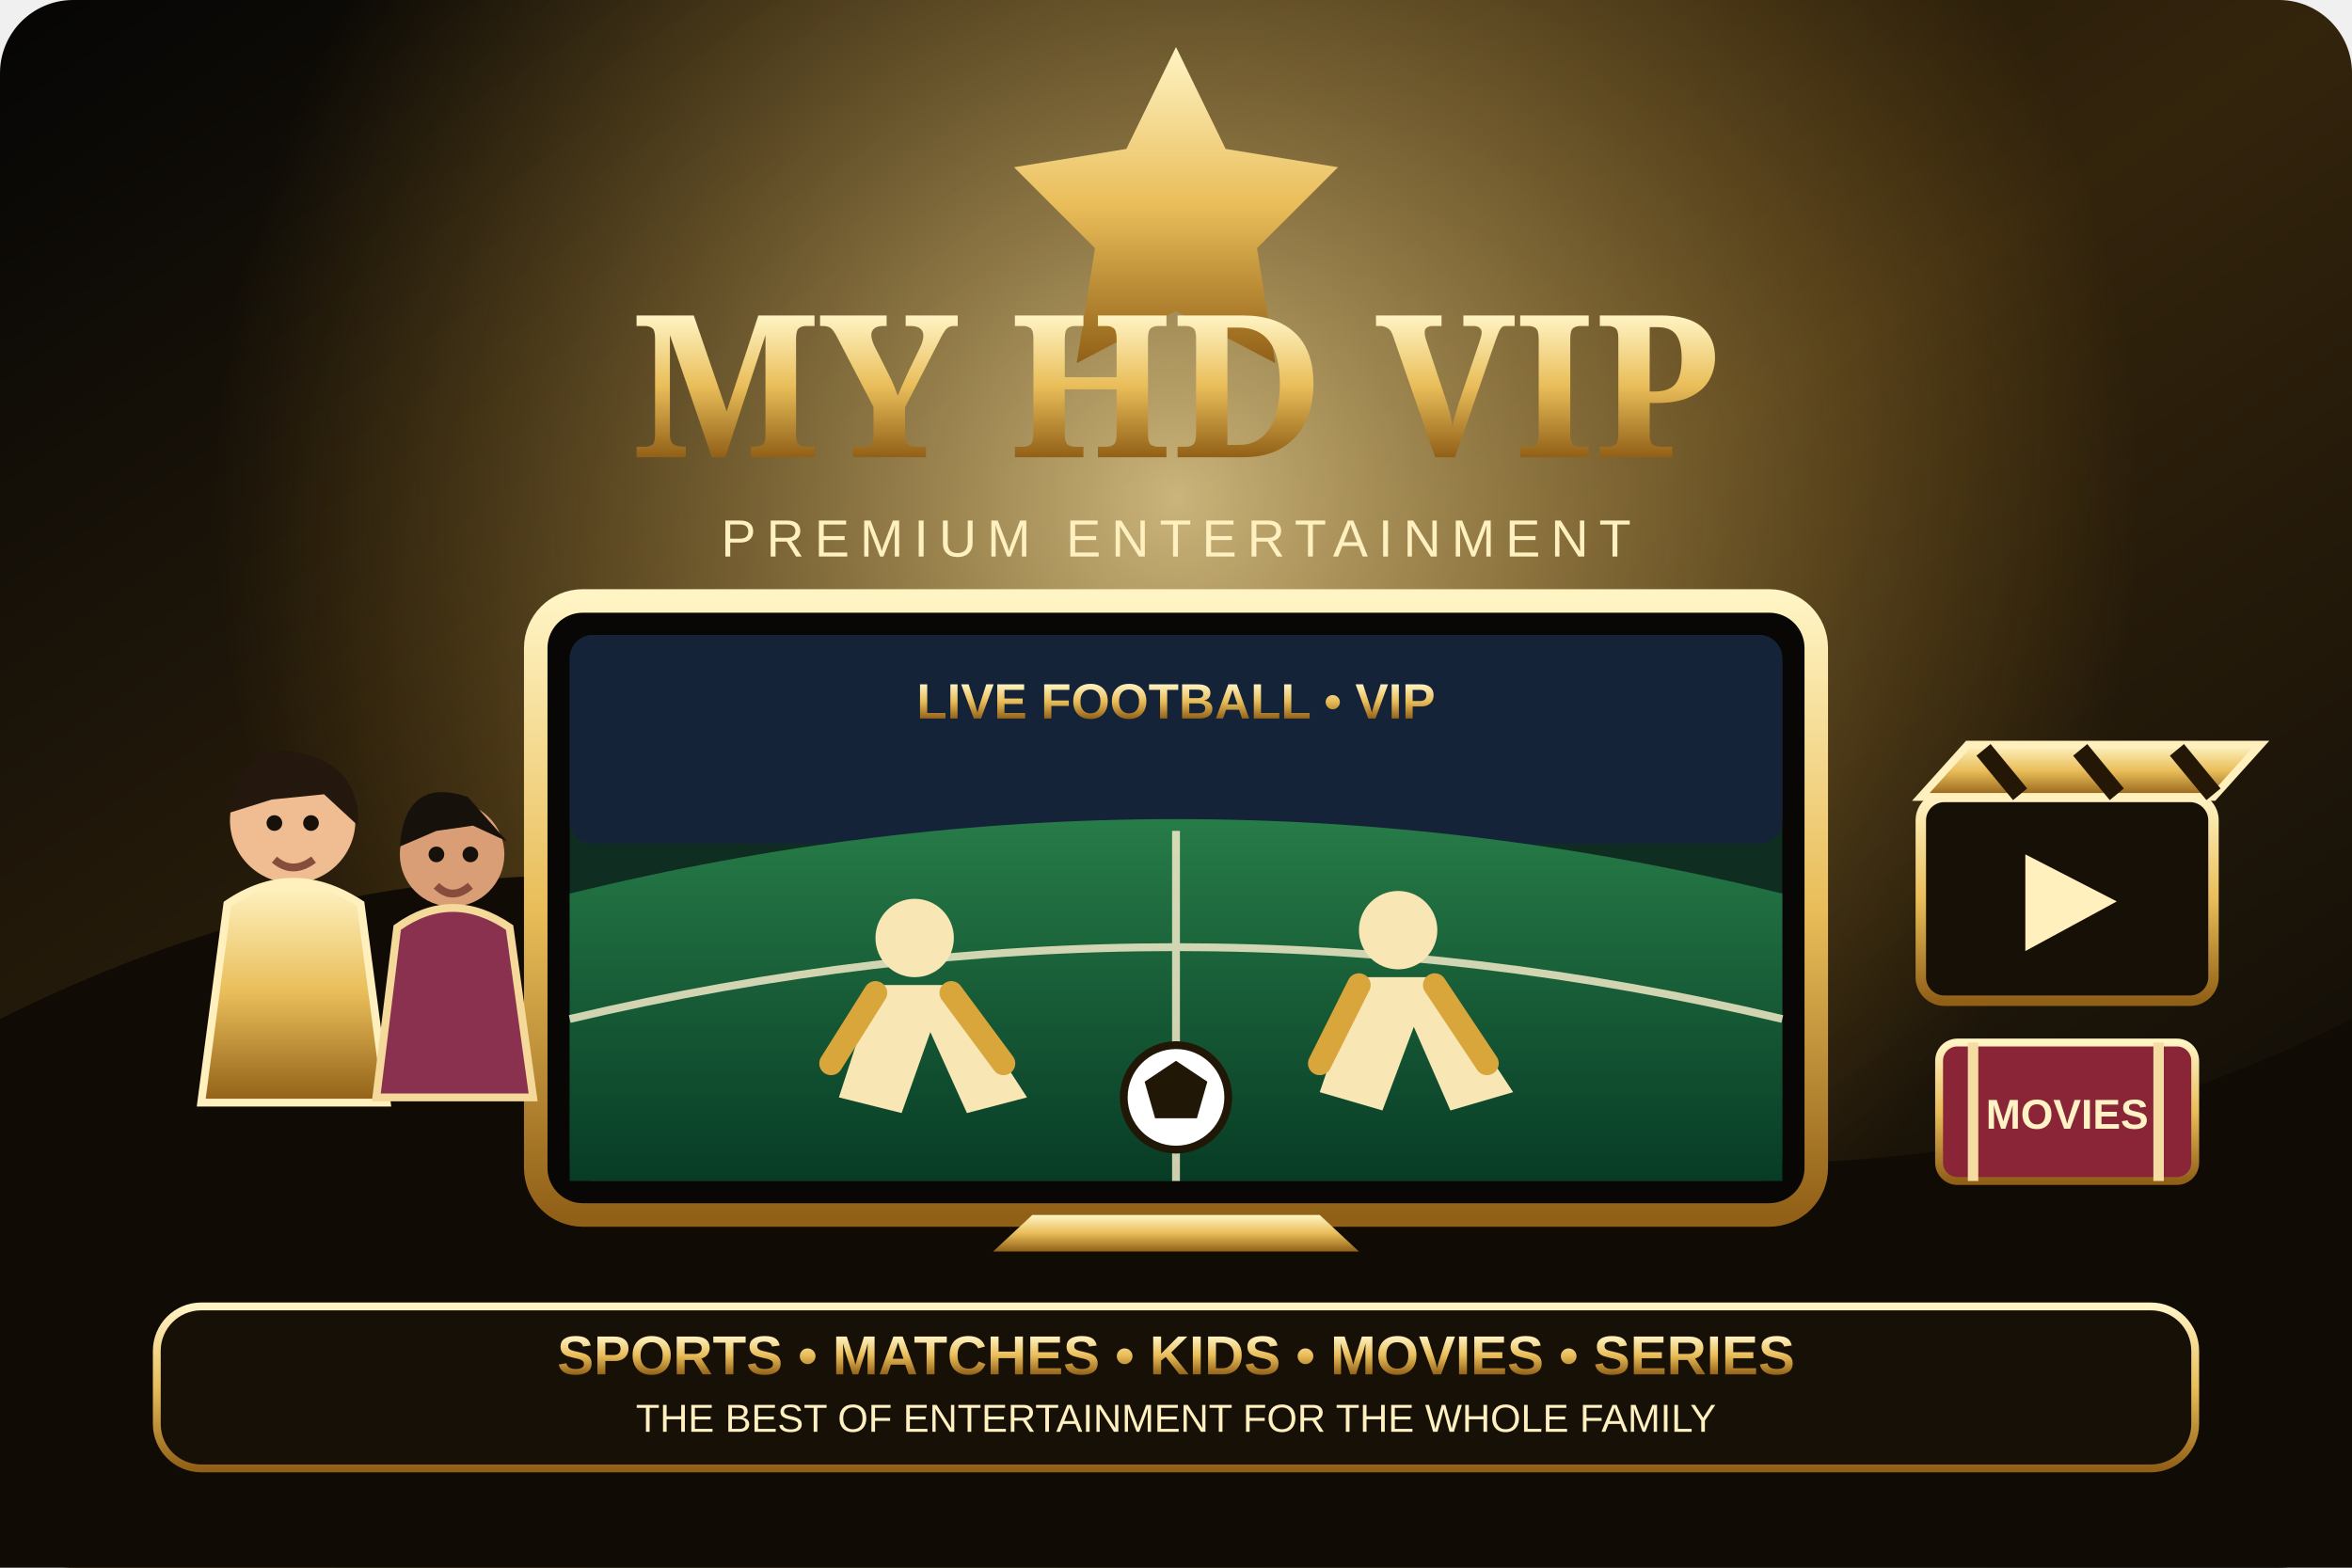
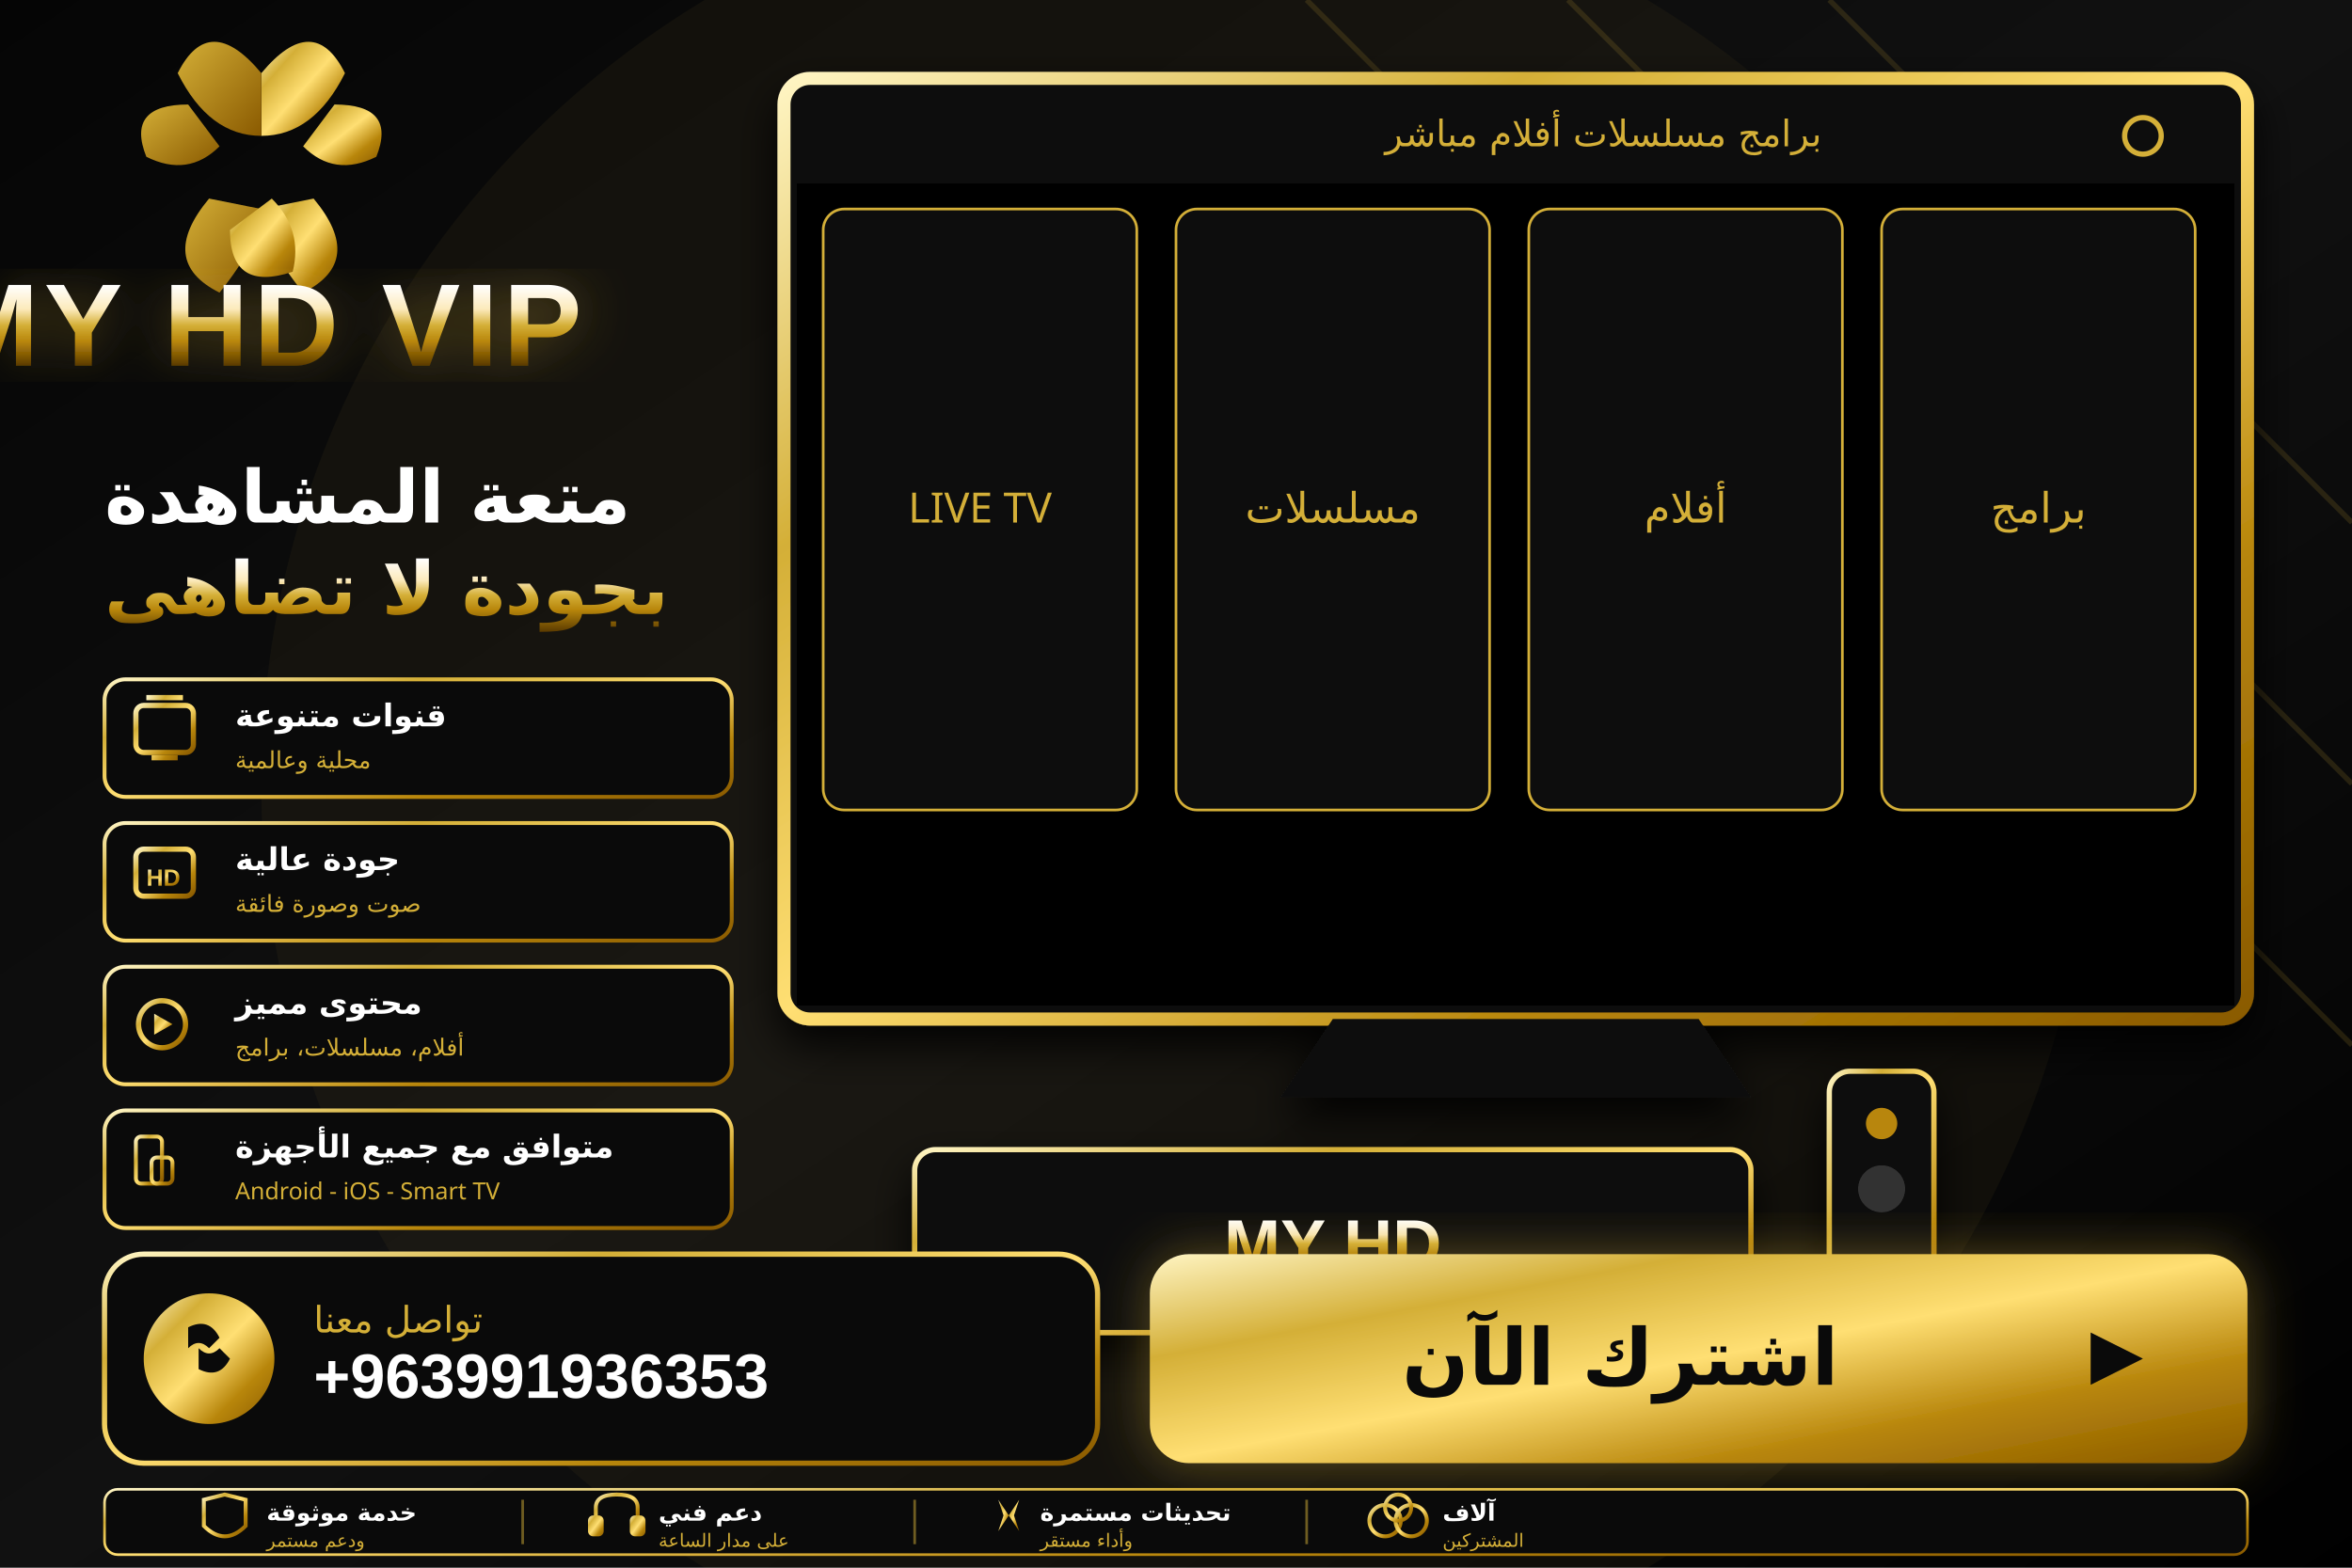
- <svg xmlns="http://www.w3.org/2000/svg" width="900" height="600" viewBox="0 0 900 600">
+ <svg xmlns="http://www.w3.org/2000/svg" viewBox="0 0 900 600" width="100%" height="100%">
  <defs>
-     <linearGradient id="g" x2="1" y2="1">
-       <stop stop-color="#050505" />
-       <stop offset=".5" stop-color="#33240c" />
-       <stop offset="1" stop-color="#050505" />
+     <linearGradient id="bgGrad" x1="0%" y1="0%" x2="100%" y2="100%">
+       <stop offset="0%" stop-color="#050505" />
+       <stop offset="50%" stop-color="#111111" />
+       <stop offset="100%" stop-color="#000000" />
    </linearGradient>
-     <radialGradient id="shine">
-       <stop stop-color="#ffe6a0" stop-opacity=".75" />
-       <stop offset="1" stop-color="#d39b2d" stop-opacity="0" />
-     </radialGradient>
-     <linearGradient id="gold" x2="0" y2="1">
-       <stop stop-color="#fff4c4" />
-       <stop offset=".5" stop-color="#e9bd59" />
-       <stop offset="1" stop-color="#916017" />
+     <linearGradient id="goldGrad" x1="0%" y1="0%" x2="100%" y2="100%">
+       <stop offset="0%" stop-color="#FFF5C3" />
+       <stop offset="25%" stop-color="#D4AF37" />
+       <stop offset="50%" stop-color="#FFDF73" />
+       <stop offset="75%" stop-color="#B8860B" />
+       <stop offset="100%" stop-color="#8A5A00" />
    </linearGradient>
-     <linearGradient id="field" x2="0" y2="1">
-       <stop stop-color="#277c48" />
-       <stop offset="1" stop-color="#073b25" />
+     <linearGradient id="goldDark" x1="0%" y1="0%" x2="100%" y2="100%">
+       <stop offset="0%" stop-color="#D4AF37" />
+       <stop offset="100%" stop-color="#8A5A00" />
    </linearGradient>
+     <linearGradient id="goldText" x1="0%" y1="0%" x2="0%" y2="100%">
+       <stop offset="0%" stop-color="#FFFFFF" />
+       <stop offset="30%" stop-color="#FCEABB" />
+       <stop offset="50%" stop-color="#D4AF37" />
+       <stop offset="70%" stop-color="#B8860B" />
+       <stop offset="100%" stop-color="#5A3A00" />
+     </linearGradient>
+     <filter id="glowGold" x="-20%" y="-20%" width="140%" height="140%">
+       <feDropShadow dx="0" dy="0" stdDeviation="10" flood-color="#D4AF37" flood-opacity="0.4" />
+     </filter>
+     <filter id="boxShadow" x="-10%" y="-10%" width="120%" height="120%">
+       <feDropShadow dx="0" dy="8" stdDeviation="8" flood-color="#000" flood-opacity="0.9" />
+     </filter>
  </defs>
-   <rect width="900" height="600" rx="28" fill="url(#g)" />
-   <circle cx="450" cy="190" r="370" fill="url(#shine)" />
-   <path d="M0 390Q220 280 450 390T900 390V600H0Z" fill="#100c05" />
-   <path d="M450 18L469 57L512 64L481 95L488 139L450 119L412 139L419 95L388 64L431 57Z" fill="url(#gold)" />
-   <text x="450" y="175" fill="url(#gold)" font-family="Georgia" font-size="76" font-weight="bold" text-anchor="middle">MY HD VIP</text>
-   <text x="450" y="213" fill="#fff0c0" font-family="Arial" font-size="20" text-anchor="middle" letter-spacing="4">PREMIUM ENTERTAINMENT</text>
-   <g transform="translate(205 230)">
-     <rect width="490" height="235" rx="18" fill="#080705" stroke="url(#gold)" stroke-width="9" />
-     <rect x="13" y="13" width="464" height="209" rx="9" fill="#102d22" />
-     <rect x="13" y="13" width="464" height="80" rx="9" fill="#142338" />
-     <text x="245" y="45" fill="url(#gold)" font-family="Arial" font-size="19" font-weight="bold" text-anchor="middle">LIVE FOOTBALL • VIP</text>
-     <path d="M13 112Q245 55 477 112V222H13Z" fill="url(#field)" />
-     <path d="M13 160Q245 105 477 160M245 88V222" fill="none" stroke="#fff3d0" stroke-width="3" opacity=".8" />
-     <g fill="#f8e7b5">
-       <circle cx="145" cy="129" r="15" />
-       <path d="M130 147L116 190L140 196L151 165L165 196L188 190L160 147Z" />
-       <circle cx="330" cy="126" r="15" />
-       <path d="M315 144L300 188L324 195L336 163L350 195L374 188L345 144Z" />
+   <rect width="100%" height="100%" fill="url(#bgGrad)" />
+   <path d="M 500 0 L 900 400 M 600 0 L 900 300 M 700 0 L 900 200" stroke="#D4AF37" stroke-width="2" opacity="0.15" />
+   <circle cx="450" cy="300" r="350" fill="#D4AF37" opacity="0.05" />
+   <g transform="translate(40, 30)">
+     <g transform="translate(60, 30) scale(0.8)">
+       <path d="M 0 -40 Q 25 -70 40 -40 Q 25 -10 0 -10 Z" fill="url(#goldGrad)" />
+       <path d="M 0 -40 Q -25 -70 -40 -40 Q -25 -10 0 -10 Z" fill="url(#goldDark)" />
+       <path d="M 35 -25 Q 65 -25 55 0 Q 35 10 20 -5 Z" fill="url(#goldGrad)" />
+       <path d="M -35 -25 Q -65 -25 -55 0 Q -35 10 -20 -5 Z" fill="url(#goldDark)" />
+       <path d="M 25 20 Q 50 50 20 65 Q 0 40 0 25 Z" fill="url(#goldGrad)" />
+       <path d="M -25 20 Q -50 50 -20 65 Q 0 40 0 25 Z" fill="url(#goldDark)" />
+       <path d="M -15 35 Q -15 65 15 55 Q 20 35 5 20 Z" fill="url(#goldGrad)" />
    </g>
-     <path d="M130 150L113 177M159 150L179 177M315 147L300 177M344 147L364 177" stroke="#d9a63c" stroke-width="9" stroke-linecap="round" />
-     <circle cx="245" cy="190" r="20" fill="#fff" stroke="#211707" stroke-width="3" />
-     <path d="M245 176L257 184L253 198H237L233 184Z" fill="#211707" />
-     <path d="M190 235H300L315 249H175Z" fill="url(#gold)" />
+     <text x="60" y="110" font-family="Arial, Helvetica, sans-serif" font-weight="900" font-size="45" fill="url(#goldText)" text-anchor="middle" letter-spacing="2" filter="url(#glowGold)">MY HD VIP</text>
+     <text x="0" y="170" font-family="Tahoma, Arial, sans-serif" font-weight="900" font-size="28" fill="#ffffff" text-anchor="start">متعة المشاهدة</text>
+     <text x="0" y="205" font-family="Tahoma, Arial, sans-serif" font-weight="900" font-size="28" fill="url(#goldText)" text-anchor="start">بجودة لا تضاهى</text>
+     <g transform="translate(0, 230)">
+       <rect x="0" y="0" width="240" height="45" rx="8" fill="#0a0a0a" stroke="url(#goldGrad)" stroke-width="1.5" />
+       <rect x="12" y="10" width="22" height="18" rx="3" fill="none" stroke="url(#goldGrad)" stroke-width="2" />
+       <path d="M 16 7 L 30 7 M 18 30 L 28 30" stroke="url(#goldGrad)" stroke-width="2" />
+       <text x="50" y="18" font-family="Tahoma" font-weight="bold" font-size="12" fill="#fff">قنوات متنوعة</text>
+       <text x="50" y="34" font-family="Tahoma" font-size="9" fill="#D4AF37">محلية وعالمية</text>
+     </g>
+     <g transform="translate(0, 285)">
+       <rect x="0" y="0" width="240" height="45" rx="8" fill="#0a0a0a" stroke="url(#goldGrad)" stroke-width="1.5" />
+       <rect x="12" y="10" width="22" height="18" rx="3" fill="none" stroke="url(#goldGrad)" stroke-width="2" />
+       <text x="16" y="24" font-family="Arial" font-size="9" font-weight="bold" fill="url(#goldGrad)">HD</text>
+       <text x="50" y="18" font-family="Tahoma" font-weight="bold" font-size="12" fill="#fff">جودة عالية</text>
+       <text x="50" y="34" font-family="Tahoma" font-size="9" fill="#D4AF37">صوت وصورة فائقة</text>
+     </g>
+     <g transform="translate(0, 340)">
+       <rect x="0" y="0" width="240" height="45" rx="8" fill="#0a0a0a" stroke="url(#goldGrad)" stroke-width="1.5" />
+       <circle cx="22" cy="22" r="9" fill="none" stroke="url(#goldGrad)" stroke-width="2" />
+       <path d="M 19 18 L 26 22 L 19 26 Z" fill="url(#goldGrad)" />
+       <text x="50" y="18" font-family="Tahoma" font-weight="bold" font-size="12" fill="#fff">محتوى مميز</text>
+       <text x="50" y="34" font-family="Tahoma" font-size="9" fill="#D4AF37">أفلام، مسلسلات، برامج</text>
+     </g>
+     <g transform="translate(0, 395)">
+       <rect x="0" y="0" width="240" height="45" rx="8" fill="#0a0a0a" stroke="url(#goldGrad)" stroke-width="1.5" />
+       <rect x="12" y="10" width="10" height="18" rx="2" fill="none" stroke="url(#goldGrad)" stroke-width="1.5" />
+       <rect x="18" y="18" width="8" height="10" rx="2" fill="none" stroke="url(#goldGrad)" stroke-width="1.5" />
+       <text x="50" y="18" font-family="Tahoma" font-weight="bold" font-size="12" fill="#fff">متوافق مع جميع الأجهزة</text>
+       <text x="50" y="34" font-family="Tahoma" font-size="9" fill="#D4AF37">Android - iOS - Smart TV</text>
+     </g>
  </g>
-   <g transform="translate(70 280)">
-     <circle cx="42" cy="34" r="24" fill="#efbd91" />
-     <path d="M18 31Q22 1 48 9Q68 15 67 36L54 24L34 26Z" fill="#24170d" />
-     <path d="M17 66Q42 49 68 66L78 142H7Z" fill="url(#gold)" stroke="#fff0bd" stroke-width="3" />
-     <circle cx="103" cy="47" r="20" fill="#d99e76" />
-     <path d="M83 44Q85 17 109 25L124 42L111 36L97 38Z" fill="#17110b" />
-     <path d="M82 75Q103 60 125 75L134 140H74Z" fill="#8b3150" stroke="#f5d99a" stroke-width="3" />
-     <circle cx="35" cy="35" r="3" fill="#17110b" />
-     <circle cx="49" cy="35" r="3" fill="#17110b" />
-     <circle cx="97" cy="47" r="3" fill="#17110b" />
-     <circle cx="110" cy="47" r="3" fill="#17110b" />
-     <path d="M35 49Q42 55 50 49M97 59Q103 65 110 59" fill="none" stroke="#874d3c" stroke-width="3" />
+   <g transform="translate(300, 30)" filter="url(#boxShadow)">
+     <rect x="0" y="0" width="560" height="360" rx="10" fill="#0a0a0a" stroke="url(#goldGrad)" stroke-width="5" />
+     <rect x="5" y="5" width="550" height="350" fill="#050505" />
+     <rect x="5" y="5" width="550" height="35" fill="#111" />
+     <text x="230" y="26" font-family="Tahoma" font-size="14" fill="#D4AF37">برامج   مسلسلات   أفلام   مباشر</text>
+     <circle cx="520" cy="22" r="7" fill="none" stroke="#D4AF37" stroke-width="2" />
+     <rect x="15" y="50" width="120" height="230" rx="8" fill="#111" stroke="#D4AF37" stroke-width="1" />
+     <text x="75" y="170" font-family="Tahoma" font-size="16" fill="#D4AF37" text-anchor="middle">LIVE TV</text>
+     <rect x="150" y="50" width="120" height="230" rx="8" fill="#111" stroke="#D4AF37" stroke-width="1" />
+     <text x="210" y="170" font-family="Tahoma" font-size="16" fill="#D4AF37" text-anchor="middle">مسلسلات</text>
+     <rect x="285" y="50" width="120" height="230" rx="8" fill="#111" stroke="#D4AF37" stroke-width="1" />
+     <text x="345" y="170" font-family="Tahoma" font-size="16" fill="#D4AF37" text-anchor="middle">أفلام</text>
+     <rect x="420" y="50" width="120" height="230" rx="8" fill="#111" stroke="#D4AF37" stroke-width="1" />
+     <text x="480" y="170" font-family="Tahoma" font-size="16" fill="#D4AF37" text-anchor="middle">برامج</text>
+     <path d="M 210 360 L 190 390 L 370 390 L 350 360 Z" fill="#111" />
+     <rect x="50" y="410" width="320" height="70" rx="8" fill="#0a0a0a" stroke="url(#goldGrad)" stroke-width="2" />
+     <text x="210" y="455" font-family="Arial" font-weight="bold" font-size="26" fill="url(#goldText)" text-anchor="middle">MY HD</text>
+     <circle cx="340" cy="460" r="4" fill="#D4AF37" filter="url(#glowGold)" />
+     <rect x="400" y="380" width="40" height="120" rx="8" fill="#0a0a0a" stroke="url(#goldGrad)" stroke-width="2" />
+     <circle cx="420" cy="400" r="6" fill="#B8860B" />
+     <circle cx="420" cy="425" r="9" fill="#333" />
  </g>
-   <g transform="translate(735 285)">
-     <rect x="0" y="20" width="112" height="78" rx="9" fill="#171006" stroke="url(#gold)" stroke-width="4" />
-     <path d="M0 20L18 0H130L112 20Z" fill="url(#gold)" stroke="#fff0bd" stroke-width="3" />
-     <path d="M24 2L38 19M61 2L75 19M98 2L112 19" stroke="#241706" stroke-width="7" />
-     <path d="M40 42V79L75 60Z" fill="#fff0bd" />
-     <rect x="7" y="114" width="98" height="53" rx="7" fill="#8a2538" stroke="url(#gold)" stroke-width="3" />
-     <path d="M20 114V167M91 114V167" stroke="#f5dca2" stroke-width="4" />
-     <text x="56" y="147" fill="#fff2c5" font-family="Arial" font-size="16" font-weight="bold" text-anchor="middle">MOVIES</text>
+   <g transform="translate(40, 480)">
+     <rect x="0" y="0" width="380" height="80" rx="15" fill="#0a0a0a" stroke="url(#goldGrad)" stroke-width="2" />
+     <circle cx="40" cy="40" r="25" fill="url(#goldGrad)" />
+     <path d="M 32 28 Q 40 24 44 32 L 40 36 Q 36 32 32 36 Z" fill="#0a0a0a" />
+     <path d="M 36 44 Q 44 48 48 40 L 44 36 Q 40 40 36 36 Z" fill="#0a0a0a" />
+     <text x="80" y="30" font-family="Tahoma" font-size="14" fill="#D4AF37">تواصل معنا</text>
+     <text x="80" y="55" font-family="Arial" font-weight="bold" font-size="24" fill="#fff">+963991936353</text>
  </g>
-   <rect x="60" y="500" width="780" height="62" rx="17" fill="#171006" stroke="url(#gold)" stroke-width="3" />
-   <text x="450" y="526" fill="url(#gold)" font-family="Arial" font-size="21" font-weight="bold" text-anchor="middle">SPORTS • MATCHES • KIDS • MOVIES • SERIES</text>
-   <text x="450" y="548" fill="#fff0c0" font-family="Arial" font-size="15" text-anchor="middle">THE BEST OF ENTERTAINMENT FOR THE WHOLE FAMILY</text>
+   <g transform="translate(440, 480)">
+     <rect x="0" y="0" width="420" height="80" rx="15" fill="url(#goldGrad)" filter="url(#glowGold)" />
+     <text x="180" y="50" font-family="Tahoma" font-weight="bold" font-size="30" fill="#0a0a0a" text-anchor="middle">اشترك الآن</text>
+     <path d="M 360 30 L 380 40 L 360 50 Z" fill="#0a0a0a" />
+   </g>
+   <g transform="translate(40, 570)">
+     <rect x="0" y="0" width="820" height="25" rx="5" fill="#0a0a0a" stroke="url(#goldGrad)" stroke-width="1" />
+     <g transform="translate(30, 2)">
+       <path d="M 8 2 L 16 0 L 24 2 L 24 12 Q 16 20 8 12 Z" fill="none" stroke="url(#goldGrad)" stroke-width="1.5" />
+       <text x="32" y="10" font-family="Tahoma" font-weight="bold" font-size="9" fill="#fff">خدمة موثوقة</text>
+       <text x="32" y="20" font-family="Tahoma" font-size="7" fill="#D4AF37">ودعم مستمر</text>
+     </g>
+     <line x1="160" y1="4" x2="160" y2="21" stroke="#D4AF37" stroke-width="1" opacity="0.5" />
+     <g transform="translate(180, 2)">
+       <path d="M 8 12 L 8 5 Q 8 0 16 0 Q 24 0 24 5 L 24 12" fill="none" stroke="url(#goldGrad)" stroke-width="1.5" />
+       <rect x="5" y="8" width="6" height="8" rx="2" fill="url(#goldGrad)" />
+       <rect x="21" y="8" width="6" height="8" rx="2" fill="url(#goldGrad)" />
+       <text x="32" y="10" font-family="Tahoma" font-weight="bold" font-size="9" fill="#fff">دعم فني</text>
+       <text x="32" y="20" font-family="Tahoma" font-size="7" fill="#D4AF37">على مدار الساعة</text>
+     </g>
+     <line x1="310" y1="4" x2="310" y2="21" stroke="#D4AF37" stroke-width="1" opacity="0.5" />
+     <g transform="translate(330, 2)">
+       <path d="M 12 2 L 16 8 L 12 14 L 14 8 Z" fill="url(#goldGrad)" />
+       <path d="M 20 2 L 16 8 L 20 14 L 18 8 Z" fill="url(#goldGrad)" />
+       <text x="28" y="10" font-family="Tahoma" font-weight="bold" font-size="9" fill="#fff">تحديثات مستمرة</text>
+       <text x="28" y="20" font-family="Tahoma" font-size="7" fill="#D4AF37">وأداء مستقر</text>
+     </g>
+     <line x1="460" y1="4" x2="460" y2="21" stroke="#D4AF37" stroke-width="1" opacity="0.5" />
+     <g transform="translate(480, 2)">
+       <circle cx="10" cy="10" r="6" fill="none" stroke="url(#goldGrad)" stroke-width="1.5" />
+       <circle cx="20" cy="10" r="6" fill="none" stroke="url(#goldGrad)" stroke-width="1.5" />
+       <circle cx="15" cy="5" r="5" fill="none" stroke="url(#goldGrad)" stroke-width="1.5" />
+       <text x="32" y="10" font-family="Tahoma" font-weight="bold" font-size="9" fill="#fff">آلاف</text>
+       <text x="32" y="20" font-family="Tahoma" font-size="7" fill="#D4AF37">المشتركين</text>
+     </g>
+   </g>
</svg>
